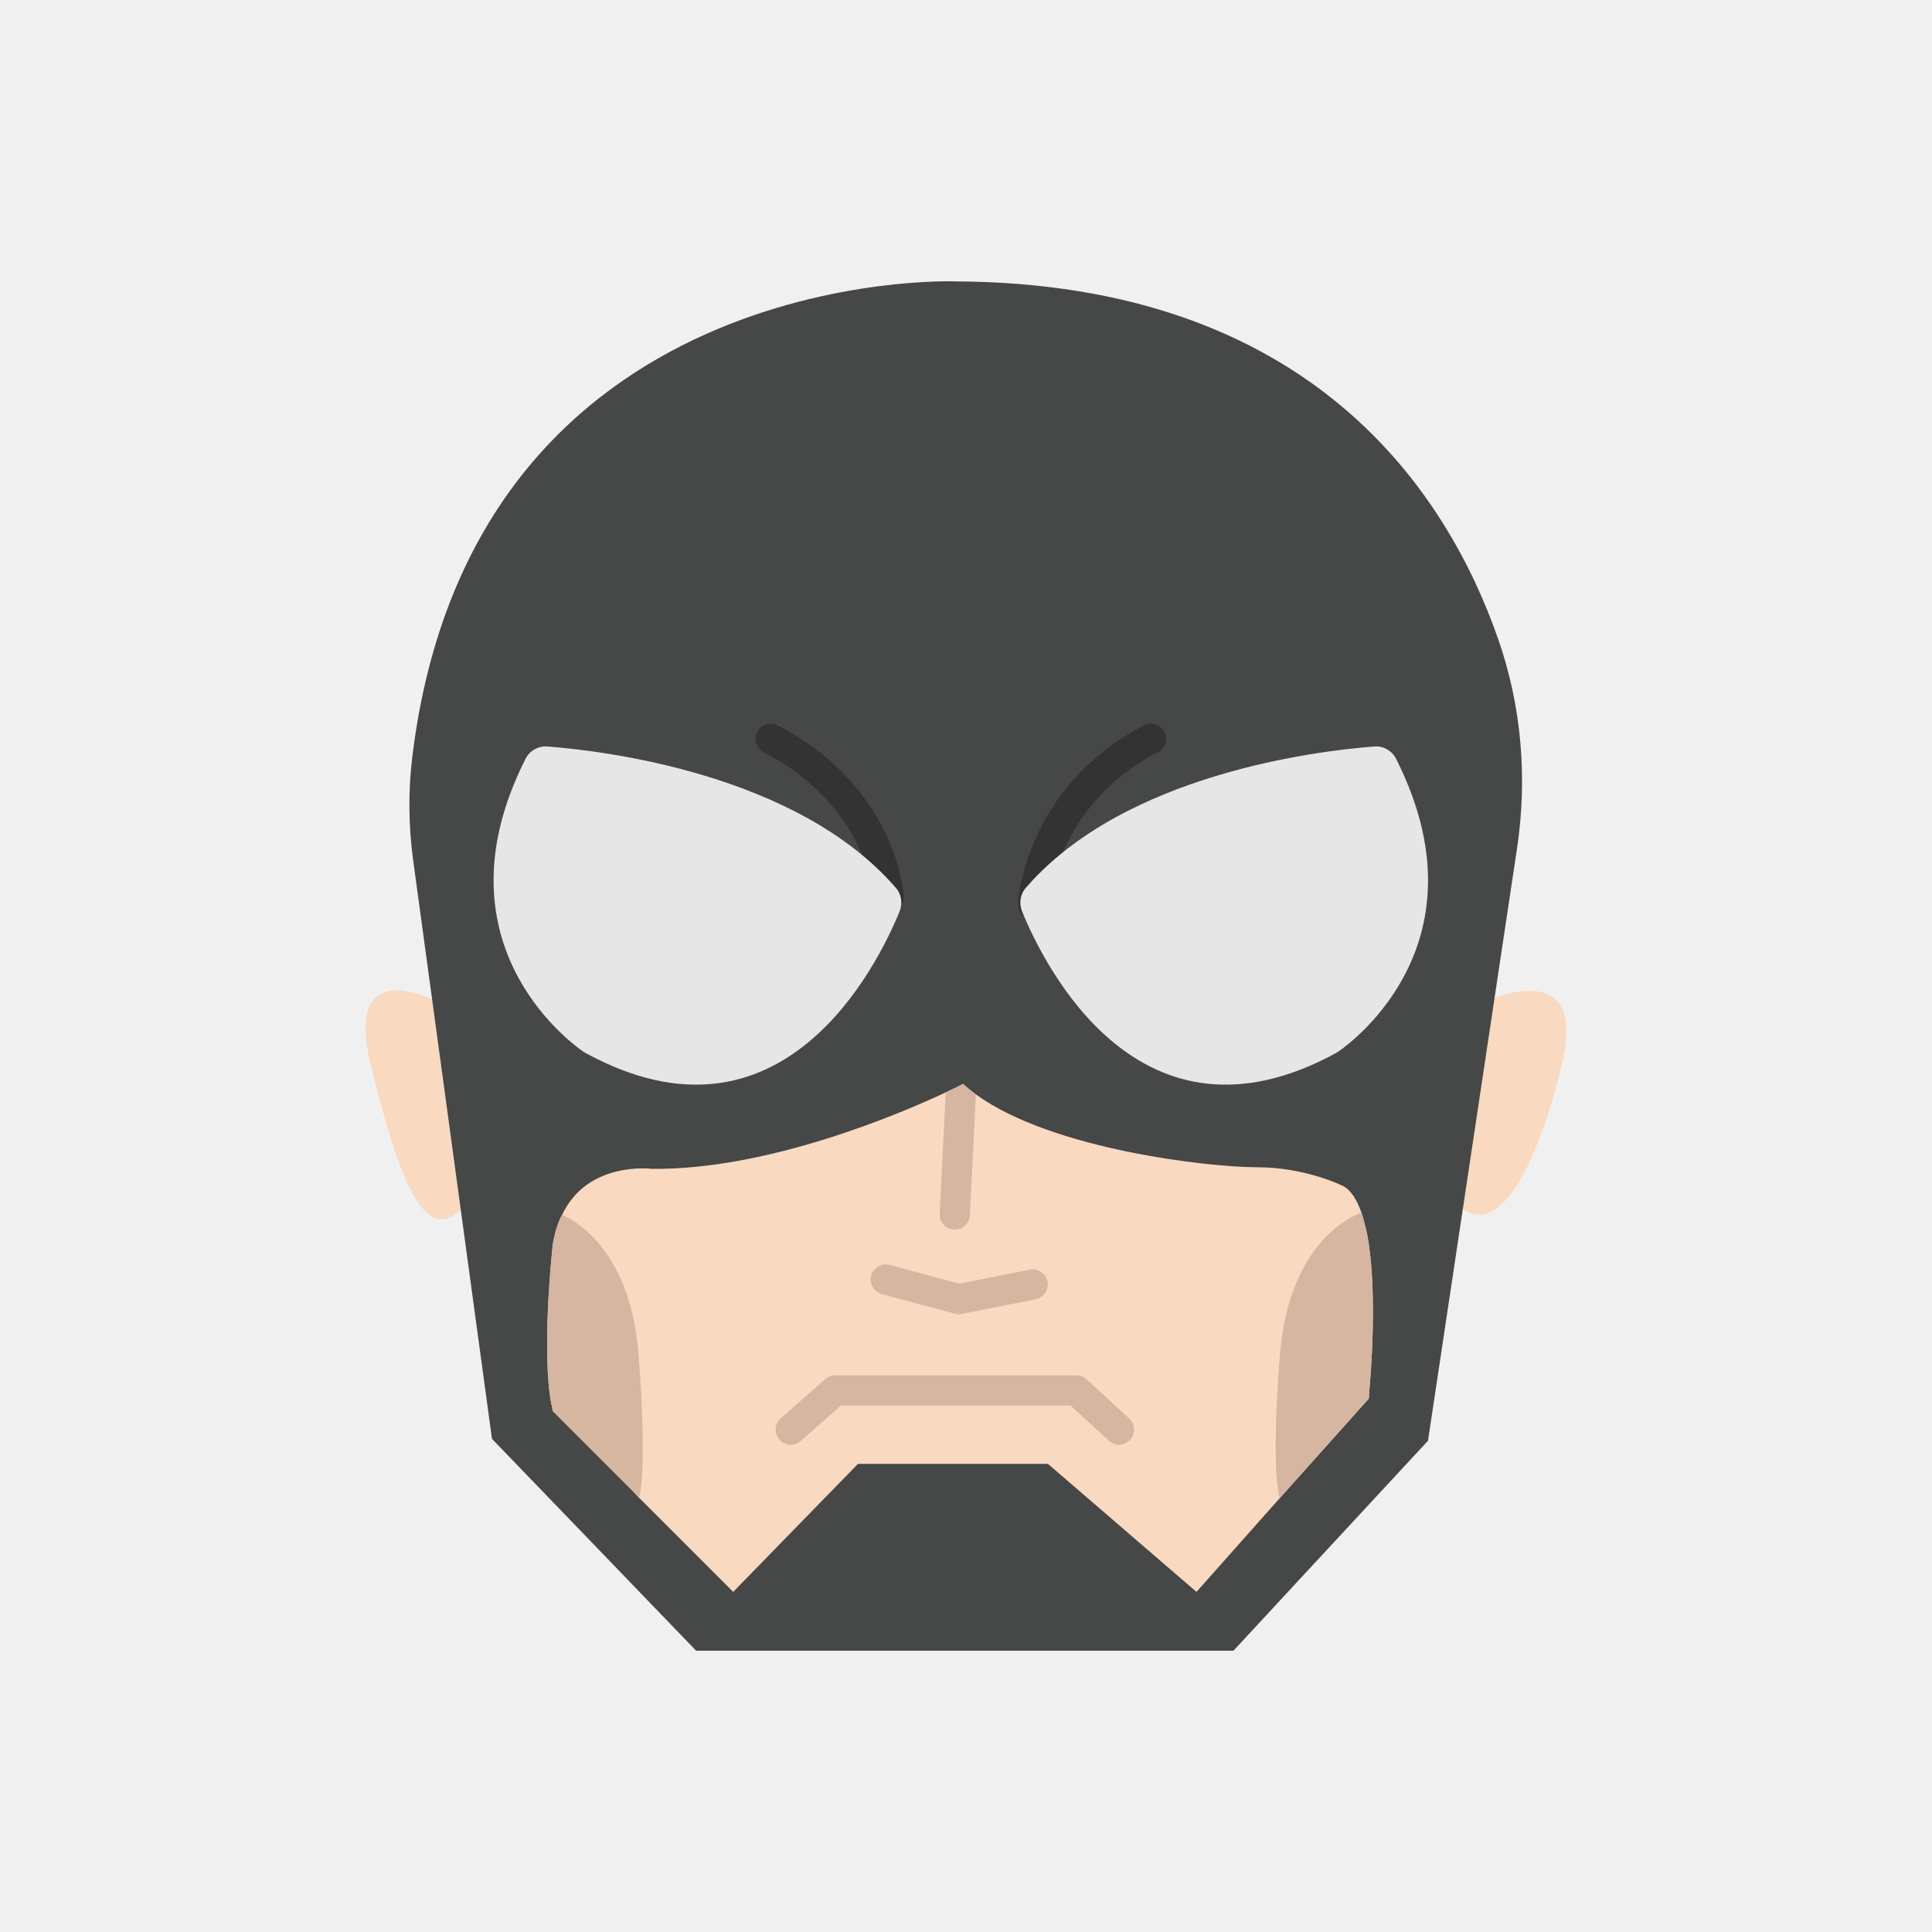
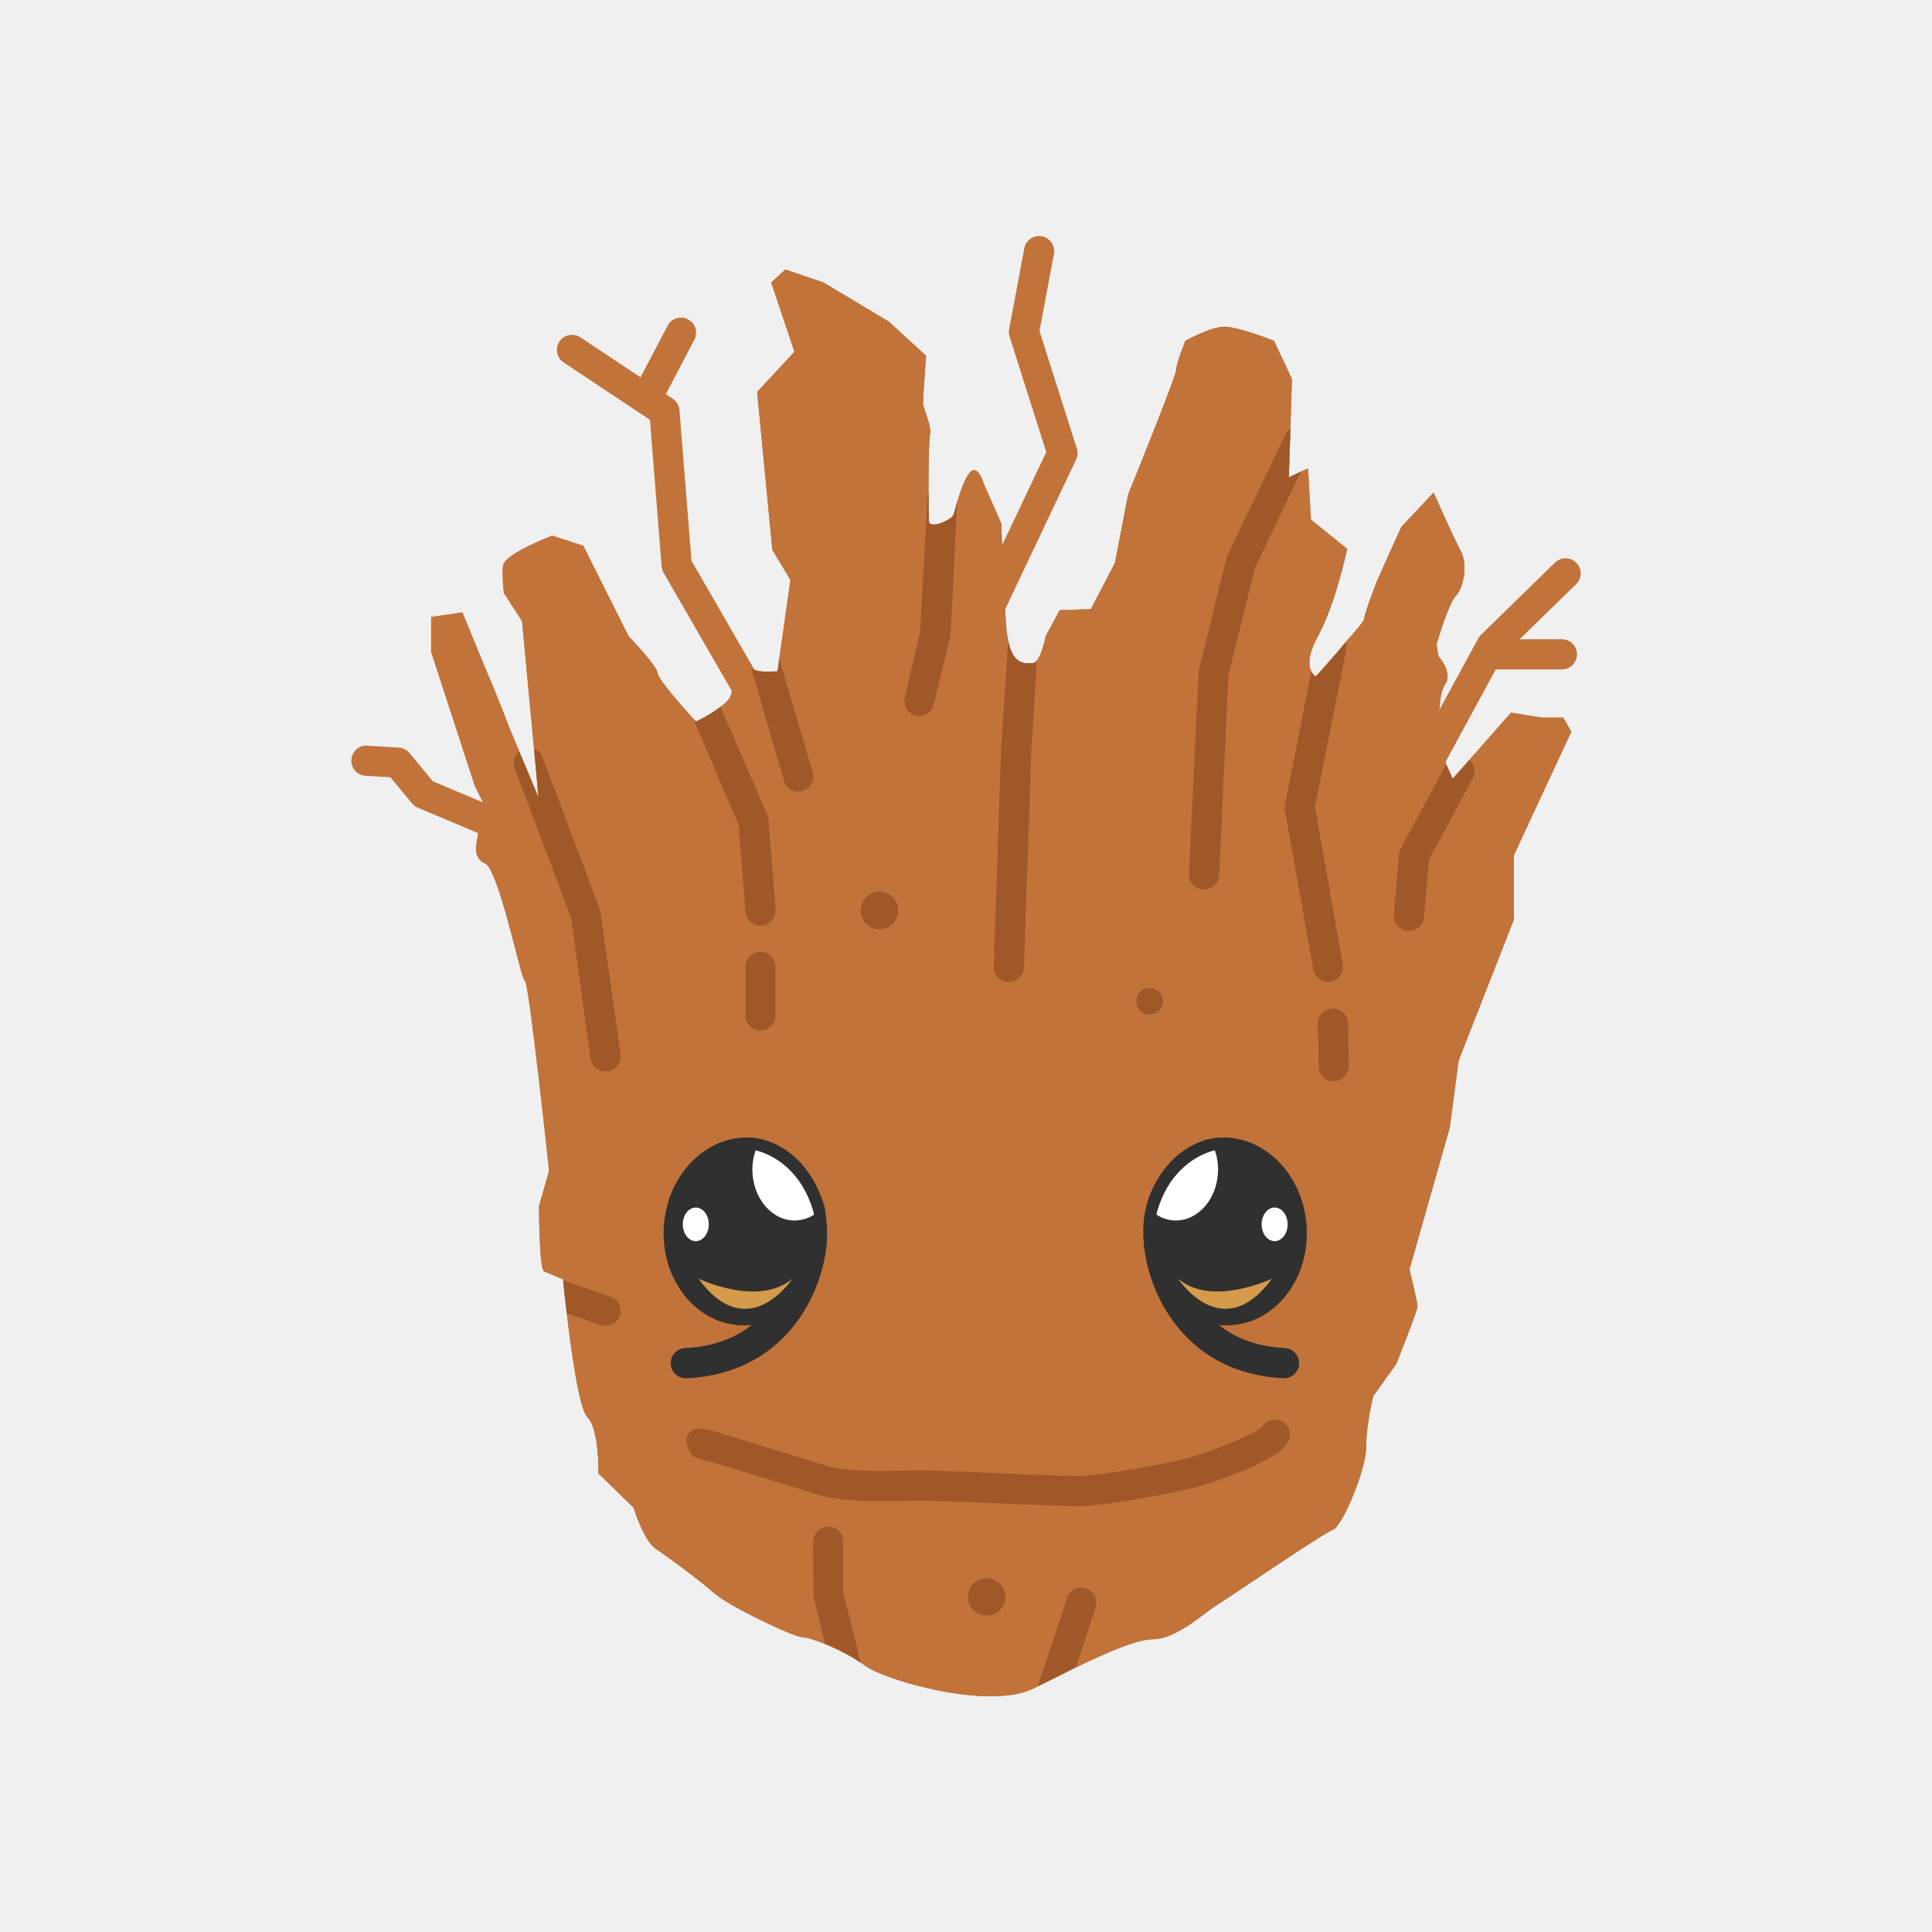
- <svg xmlns="http://www.w3.org/2000/svg" style="enable-background:new 0 0 48 48;" version="1.1" viewBox="0 0 48 48" xml:space="preserve">
-   <g id="Icons">
-     <g>
-       <g>
-         <path d="M10.737,24.835c0,0-2.209-1.139-1.522,1.638s1.302,4.46,2.234,3.589" style="fill:#F9D9C0;" />
-         <path d="M36.965,24.857c0,0,2.521-1.162,1.834,1.616c-0.687,2.777-1.643,4.336-2.575,3.465" style="fill:#F9D9C0;" />
-         <path d="M23.707,6.991c0,0-11.972-0.443-13.464,11.817     c-0.104,0.853-0.093,1.723,0.023,2.574l1.957,14.366l5.072,5.263h13.35l4.833-5.216l2.212-14.716     c0.262-1.742,0.115-3.522-0.463-5.186C35.972,12.277,32.615,7.022,23.707,6.991z" style="fill:#464747;" />
-         <g>
-           <path d="M34.016,34.6v0.01c0,0.09-0.01,0.14-0.01,0.14l-2.21,2.47l-2.07,2.33l-3.69-3.18h-4.72      l-3.1,3.18l-2.34-2.34l-0.15-0.16l-1.99-1.99c-0.03-0.13-0.06-0.28-0.08-0.44c-0.18-1.43,0.08-3.72,0.08-3.72      c0.05-0.28,0.12-0.52,0.23-0.72c0.64-1.35,2.23-1.14,2.23-1.14c2.88,0.03,6.15-1.36,7.3-1.9c0.28-0.13,0.43-0.21,0.43-0.21      c0.1,0.09,0.21,0.18,0.32,0.26c1.9,1.38,5.82,1.81,6.98,1.81c1.23,0,2.15,0.47,2.15,0.47c0.2,0.11,0.34,0.35,0.45,0.66      c0.04,0.13,0.08,0.27,0.11,0.4c0.03,0.12,0.05,0.25,0.07,0.37C34.206,32.24,34.066,34.07,34.016,34.6z" style="fill:#F9D9C0;" />
-           <path d="M34.016,34.6v0.01c0,0.09-0.01,0.14-0.01,0.14l-2.21,2.47c0,0-0.23-0.52,0-3.54      c0.24-3.02,2.03-3.55,2.03-3.55c0.04,0.13,0.08,0.27,0.11,0.4c0.03,0.12,0.05,0.25,0.07,0.37      C34.206,32.24,34.066,34.07,34.016,34.6z" style="fill:#D6B6A1;" />
-           <path d="M15.876,37.21l-0.15-0.16l-1.99-1.99c-0.03-0.13-0.06-0.28-0.08-0.44      c-0.18-1.43,0.08-3.72,0.08-3.72c0.05-0.28,0.12-0.52,0.23-0.72c0.4,0.18,1.71,0.95,1.9,3.5      C16.076,36.45,15.906,37.12,15.876,37.21z" style="fill:#D6B6A1;" />
-         </g>
-         <g>
-           <g>
-             <path d="M23.823,32.652c-0.033,0-0.066-0.004-0.097-0.013l-1.816-0.487       c-0.2-0.054-0.319-0.26-0.265-0.46c0.054-0.198,0.257-0.316,0.46-0.265l1.731,0.465l1.747-0.347       c0.198-0.04,0.4,0.092,0.44,0.295c0.041,0.203-0.092,0.4-0.295,0.441l-1.833,0.363       C23.871,32.65,23.847,32.652,23.823,32.652z" style="fill:#D6B6A1;" />
-           </g>
-           <g>
-             <path d="M27.803,35.893c-0.091,0-0.182-0.033-0.254-0.099l-0.95-0.874h-5.705       l-1.001,0.88c-0.155,0.137-0.392,0.122-0.529-0.035c-0.137-0.155-0.122-0.393,0.034-0.529l1.107-0.973       c0.068-0.06,0.156-0.093,0.247-0.093h5.992c0.094,0,0.185,0.035,0.254,0.099l1.057,0.973       c0.152,0.141,0.162,0.378,0.022,0.53C28.005,35.852,27.904,35.893,27.803,35.893z" style="fill:#D6B6A1;" />
-           </g>
-           <g>
-             <path d="M24.246,27.19l-0.15,3c-0.01,0.2-0.17,0.36-0.37,0.36c-0.01,0-0.01,0-0.02,0       c-0.21-0.01-0.37-0.18-0.36-0.39l0.15-3.02c0.28-0.13,0.43-0.21,0.43-0.21       C24.026,27.02,24.136,27.11,24.246,27.19z" style="fill:#D6B6A1;" />
-           </g>
-         </g>
-         <g>
-           <path d="M22.082,22.645c-0.194,0-0.358-0.15-0.373-0.347      c-0.007-0.093-0.206-2.3-2.734-3.61c-0.184-0.096-0.256-0.321-0.161-0.506      c0.096-0.184,0.322-0.253,0.505-0.16c2.916,1.511,3.129,4.113,3.137,4.223      c0.015,0.206-0.141,0.385-0.347,0.399C22.1,22.645,22.091,22.645,22.082,22.645z" style="fill:#333333;" />
-         </g>
-         <g>
-           <path d="M25.667,22.835c-0.008,0-0.016,0-0.024-0.001      c-0.207-0.013-0.364-0.191-0.351-0.398c0.008-0.118,0.214-2.903,3.131-4.415      c0.185-0.094,0.41-0.024,0.505,0.16c0.095,0.185,0.024,0.41-0.161,0.506      c-2.543,1.318-2.725,3.772-2.727,3.796C26.028,22.682,25.863,22.835,25.667,22.835z" style="fill:#333333;" />
-         </g>
-         <path d="M13.598,18.546c1.367,0.104,6.203,0.668,8.663,3.517     c0.138,0.16,0.168,0.387,0.088,0.583c-0.544,1.331-2.919,6.178-7.798,3.517     c-0.025-0.014-0.048-0.028-0.071-0.044c-0.395-0.276-3.699-2.761-1.424-7.265     C13.157,18.652,13.373,18.529,13.598,18.546z" style="fill:#E6E6E6;" />
-         <path d="M34.145,18.546c-1.367,0.104-6.203,0.668-8.663,3.517     c-0.138,0.16-0.168,0.387-0.088,0.583c0.544,1.331,2.919,6.178,7.797,3.517     c0.025-0.014,0.048-0.028,0.071-0.044c0.395-0.276,3.699-2.761,1.424-7.265     C34.585,18.652,34.369,18.529,34.145,18.546z" style="fill:#E6E6E6;" />
-       </g>
-     </g>
+ <svg xmlns="http://www.w3.org/2000/svg" viewBox="0 0 48 48">
+   <path fill="#c2733a" d="M13.38 19.818l-.702-1.683s-.467-1.192-.514-1.286c-.047-.093-.678-1.636-.678-1.636l-.771.117v.865l1.081 3.333.425.849s-.35.262-.35.374c0 .112-.173.55.176.7.349.149.898 2.896.998 2.92.1.025.599 4.72.599 4.72l-.25.873s0 1.573.125 1.623c.125.05.475.2.475.2s.3 3.126.599 3.42c.3.296.274 1.399.274 1.399l.874.849s.25.824.55 1.023c.3.2 1.048.75 1.448 1.1.4.349 1.997 1.098 2.197 1.098s1.059.324 1.548.699c.49.374 3.096 1.123 4.195.574 1.098-.55 2.397-1.223 2.97-1.223.575 0 1.3-.674 1.549-.824.25-.15 2.696-1.823 2.921-1.898.225-.075.824-1.473.824-2.047 0-.575.175-1.274.175-1.274l.574-.799s.524-1.323.524-1.423-.2-.924-.2-.924l1-3.52.224-1.673 1.373-3.496V21.25l1.424-3.07-.2-.35h-.524l-.775-.125-1.448 1.648-.3-.674s-.124-1.324.1-1.648c.225-.325-.15-.724-.15-.724l-.05-.3s.3-1.024.475-1.198c.175-.175.325-.75.125-1.124-.2-.374-.674-1.448-.674-1.448l-.799.849s-.524 1.148-.624 1.398c-.1.25-.3.799-.3.899 0 .1-1.198 1.423-1.198 1.423s-.4-.175.05-.999c.45-.824.724-2.172.724-2.172l-.9-.724-.074-1.273-.474.224.074-2.446-.44-.95s-.883-.349-1.232-.349c-.35 0-.974.35-.974.35s-.224.568-.225.724c0 .155-1.198 3.096-1.198 3.096l-.325 1.698-.6 1.148-.773.025-.35.65s-.125.674-.324.674-.575.074-.65-.874c-.074-.95-.128-2.597-.128-2.597s-.42-.949-.446-1.024c-.025-.075-.175-.5-.374-.2-.2.3-.325.924-.375 1.024-.05.1-.574.35-.599.15-.025-.2-.025-1.997.025-2.172.05-.175-.175-.674-.175-.774s.075-1.174.075-1.174l-.924-.849-1.623-.973-.948-.325-.35.325.574 1.722-.924.999.375 3.92.45.75-.317 2.271s-.433.025-.533-.025c-.1-.05-.35-.025-.424.075-.075.1-.125.225-.2.525-.075.3-.874.674-.874.674s-.924-1-.948-1.199c-.026-.2-.725-.924-.725-.924l-1.123-2.247-.774-.25s-1.199.45-1.224.75c-.025.3.025.674.025.674l.45.699.41 4.385z" />
+   <path fill="#c2733a" d="M39.04 18.178l-1.43 3.07v1.6l-1.37 3.5-.22 1.67-1 3.52s.2.82.2.92-.53 1.43-.53 1.43l-.57.8s-.18.69-.18 1.27c0 .57-.6 1.97-.82 2.05-.23.07-2.67 1.74-2.92 1.89-.25.15-.98.83-1.55.83-.4 0-1.13.32-1.92.7h-.01c-.31.16-.63.32-.94.47-.03.02-.07.03-.1.05-1.1.55-3.71-.2-4.2-.57-.03-.02-.06-.05-.1-.07-.04-.03-.08-.05-.12-.08a5.29 5.29 0 0 0-.75-.38h-.01c-.26-.11-.47-.17-.56-.17-.2 0-1.8-.75-2.2-1.1-.4-.35-1.15-.9-1.45-1.1-.3-.2-.55-1.02-.55-1.02l-.87-.85s.02-1.11-.28-1.4c-.2-.2-.4-1.63-.51-2.58-.05-.41-.08-.73-.09-.82v-.02l-.47-.2c-.13-.05-.13-1.62-.13-1.62l.25-.88s-.5-4.69-.6-4.72c-.1-.02-.64-2.77-.99-2.92-.35-.15-.18-.58-.18-.7 0-.11.35-.37.35-.37l-.42-.85-1.09-3.33v-.87l.78-.11s.63 1.54.67 1.63c.05.09.52 1.29.52 1.29l.22.53.48 1.15-.11-1.21-.3-3.18-.45-.69s-.05-.38-.02-.68c.02-.3 1.22-.75 1.22-.75l.77.25 1.13 2.25s.7.72.72.92c.02.16.64.85.87 1.11l.01.01c.04.05.07.08.07.08s.35-.16.61-.37c.13-.09.24-.2.26-.3.08-.3.13-.43.2-.53.06-.07.2-.1.31-.1.05 0 .09.01.12.03.1.05.53.02.53.02l.04-.31v-.01l.28-1.95-.45-.75-.38-3.92.93-1-.58-1.72.35-.32.95.32 1.62.97.93.85s-.08 1.08-.08 1.18.23.6.18.77c-.03.11-.04.86-.04 1.45 0 .35 0 .64.01.72.03.2.55-.05.6-.15.02-.04.06-.18.1-.34l.01-.02c.07-.22.15-.49.27-.66.2-.3.35.12.37.2l.45 1.02s.05 1.65.12 2.6c.01.12.03.21.05.3v.01c.12.62.43.56.6.56.04 0 .08-.03.11-.07.14-.17.22-.6.22-.6l.35-.65.77-.02.6-1.15.33-1.7s1.19-2.94 1.19-3.1c0-.15.23-.72.23-.72s.62-.35.97-.35 1.23.35 1.23.35l.45.95-.04 1.24-.04 1.2.3-.14.18-.08.07 1.27.9.73s-.28 1.35-.73 2.17c-.25.47-.23.73-.16.87.04.1.11.13.11.13s.41-.45.74-.85v-.01c.26-.28.46-.53.46-.57 0-.09.2-.64.3-.89s.63-1.4.63-1.4l.8-.85s.47 1.07.67 1.45c.2.37.05.95-.12 1.12-.18.18-.48 1.2-.48 1.2l.05.3s.38.4.15.72c-.22.33-.1 1.65-.1 1.65l.14.3v.01l.16.36.42-.47 1.03-1.17.77.12h.53l.2.35z" />
+   <circle cx="21.852" cy="22.623" r=".457" fill="#303030" />
+   <circle cx="24.513" cy="39.675" r=".457" fill="#303030" />
+   <circle cx="28.562" cy="24.876" r=".323" fill="#303030" />
+   <path fill="#a05828" d="M26.832 37.42c-.395 0-1.353-.04-2.54-.09a97.946 97.946 0 0 0-1.176-.046c-.171-.007-.386-.001-.624.004-.709.013-1.591.03-2.184-.157-.669-.211-1.34-.414-2.01-.618l-.624-.19c-.13-.04-.273-.052-.397-.113-.108-.054-.153-.172-.194-.28-.029-.072-.046-.154-.017-.23.136-.357.597-.163.848-.087l1.057.322c.521.16 1.043.318 1.563.482.476.149 1.324.133 1.943.12.253-.004.481-.01.66-.003.217.006.667.025 1.187.047.991.042 2.35.109 2.602.087.351-.017 2.058-.278 2.73-.483.695-.213 1.51-.573 1.689-.72a.375.375 0 0 1 .697.257c-.113.515-1.688 1.033-2.168 1.18-.71.217-2.466.493-2.912.516a4.165 4.165 0 0 1-.13.002z" />
+   <path fill="#d59b4a" d="M29.08 31.362s1.717.458 2.812 0c0 0-.517 2.21-1.931 1.315-1.414-.897-.88-1.315-.88-1.315z" />
+   <ellipse cx="31.711" cy="30.359" fill="#fff" rx=".482" ry=".737" />
+   <path fill="#fff" d="M30.437 28.498s-1.664-.065-1.81 1.343c-.145 1.407.826 1.197 1.392.614.566-.582.613-1.726.418-1.957z" />
+   <path fill="#303030" d="M28.408 30.734c.089 1.287 1.068 2.268 2.187 2.19 1.12-.076 1.956-1.182 1.867-2.469-.088-1.287-1.067-2.267-2.187-2.19l-.033.002c-.012.002-.064.006-.144.022a.289.289 0 0 0-.044.01c-.01-.016-.209.06-.229.068-.1.038-.197.084-.29.138-.247.145-.46.346-.63.576a2.498 2.498 0 0 0-.497 1.653zm3.26.102c-.178 0-.323-.187-.323-.418s.145-.417.323-.417.323.187.323.417-.145.418-.323.418zm-2.4.93c.835.722 2.335 0 2.335 0-1.234 1.69-2.336 0-2.336 0zm-.535-1.587l.02-.096c.344-1.155 1.169-1.441 1.43-1.504.05.146.08.304.08.472 0 .703-.472 1.272-1.054 1.272a.9.9 0 0 1-.476-.144z" />
+   <path fill="#303030" d="M31.918 34.243h-.019c-2.624-.127-3.466-2.366-3.49-3.509-.005-.206.26-.332.466-.337.23.023.378.158.385.365 0 .04.015.417.169.879.042.127-.321.08-.255.216s.563.453.658.586c.385.533 1.028.998 2.103 1.05a.376.376 0 0 1-.017.75z" />
+   <path fill="#d59b4a" d="M18.995 32.677c-1.414.896-1.932-1.315-1.932-1.315 1.095.458 2.812 0 2.812 0s.534.418-.88 1.315z" />
+   <ellipse cx="17.244" cy="30.359" fill="#fff" rx=".482" ry=".737" />
+   <path fill="#fff" d="M18.936 30.455c.567.583 1.537.793 1.391-.614-.145-1.408-1.809-1.343-1.809-1.343-.195.23-.148 1.375.418 1.957z" />
+   <path fill="#303030" d="M20.484 29.978a1 1 0 0 0-.028-.096 3.454 3.454 0 0 0-.162-.394 2.55 2.55 0 0 0-.39-.585 1.987 1.987 0 0 0-.805-.547c-.018-.006-.19-.07-.198-.057a.289.289 0 0 0-.043-.01c-.08-.016-.133-.02-.144-.022l-.034-.002c-1.12-.077-2.098.903-2.187 2.19-.088 1.287.748 2.393 1.867 2.47 1.12.077 2.099-.904 2.187-2.191a2.481 2.481 0 0 0-.015-.401c-.011-.12-.02-.239-.048-.355zm-3.52.44c0-.23.145-.417.323-.417s.323.187.323.417-.144.418-.323.418-.323-.187-.323-.418zm.388 1.349s1.5.721 2.336 0c0 0-1.101 1.69-2.336 0zm2.394-1.444c-.582 0-1.054-.57-1.054-1.272 0-.168.031-.326.081-.472.26.063 1.085.349 1.43 1.504l.02.096a.9.9 0 0 1-.477.144z" />
+   <path fill="#303030" d="M16.664 33.885a.376.376 0 0 1 .356-.392c1.075-.052 1.718-.517 2.103-1.05.096-.133.592-.45.658-.586.067-.135-.297-.089-.254-.216.153-.462.168-.839.169-.879.006-.207.155-.342.384-.365.207.005.472.13.467.337-.025 1.143-.867 3.382-3.49 3.509h-.02a.375.375 0 0 1-.373-.358z" />
+   <g fill="#c2733a">
+     <path d="M38.804 15.882h-1.05l1.405-1.368a.375.375 0 1 0-.524-.537l-1.842 1.796a.38.38 0 0 0-.068.09l-1.21 2.228-.669 1.235a.374.374 0 1 0 .66.357l.669-1.234.986-1.817h1.643a.375.375 0 0 0 0-.75zM12.894 20.312l-2.139-.901-.58-.702a.374.374 0 0 0-.267-.135l-.782-.047c-.2-.025-.384.144-.397.352a.375.375 0 0 0 .352.396l.62.037.535.648a.383.383 0 0 0 .143.106l2.224.938a.375.375 0 0 0 .291-.691zM17.18 13.931l-.299-3.742a.376.376 0 0 0-.166-.282l-.173-.115.72-1.37a.376.376 0 0 0-.664-.35l-.685 1.302-1.494-.994a.377.377 0 0 0-.52.105.376.376 0 0 0 .105.52l2.144 1.426.29 3.645c.006.054.022.11.05.157l1.92 3.327a.375.375 0 1 0 .65-.375l-1.878-3.254zM26.187 6.301a.375.375 0 0 0-.737-.138l-.378 2.015a.377.377 0 0 0 .01.183l.912 2.869-1.953 4.124a.375.375 0 1 0 .678.32l2.016-4.256a.373.373 0 0 0 .019-.274l-.928-2.92.36-1.923z" />
+   </g>
+   <g fill="#a05828">
+     <path d="M21.3 40.968v-.02l-.35-1.38v-1.26c0-.21-.17-.38-.37-.38a.38.38 0 0 0-.38.38l.01 1.35.29 1.19h.01c.24.1.51.23.75.38.04.03.08.05.12.08l-.08-.32v-.02zM26.98 39.468c-.2-.07-.41.04-.47.24l-.73 2.19c.31-.15.63-.31.94-.47h.01l.49-1.49a.37.37 0 0 0-.24-.47zM15.16 32.208l-1.17-.4c.01.09.04.41.09.82l.84.29a.38.38 0 0 0 .48-.23c.07-.2-.04-.41-.24-.48z" />
+   </g>
+   <circle cx="21.852" cy="22.623" r=".457" fill="#a05828" />
+   <circle cx="24.513" cy="39.675" r=".457" fill="#a05828" />
+   <circle cx="28.562" cy="24.876" r=".323" fill="#a05828" />
+   <g>
+     <path fill="#a05828" d="M15.42 26.198c.02.2-.12.39-.32.42h-.06c-.18 0-.34-.13-.37-.32l-.48-3.49-1.4-3.71a.371.371 0 0 1 .11-.43l.48 1.15-.11-1.21c.1.04.18.11.21.21l1.43 3.79.51 3.59zM19.27 22.598c.01.2-.14.38-.35.4h-.03c-.19 0-.35-.15-.37-.35l-.17-2.15-1.13-2.65c.04.05.07.08.07.08s.35-.16.61-.37l1.14 2.63c.03.05.05.11.05.16l.18 2.25zM20.2 19.218c.04.21-.09.4-.29.44-.03.01-.05.01-.07.01-.18 0-.34-.12-.37-.3l-.8-2.74c.05 0 .09.01.12.03.1.05.53.02.53.02l.04-.31.84 2.85zM23.78 12.468l-.16 3.23c0 .04-.01.07-.01.11l-.41 1.69c-.04.17-.19.29-.36.29-.03 0-.06 0-.09-.01a.37.37 0 0 1-.27-.45l.38-1.64.18-3.29c0-.05.01-.11.03-.16 0 .35 0 .64.01.72.03.2.55-.05.6-.15.02-.04.06-.18.1-.34zM18.893 25.603a.375.375 0 0 1-.375-.375v-1.205a.375.375 0 0 1 .75 0v1.205a.375.375 0 0 1-.375.375zM25.76 16.408l-.14 2.31-.18 5.32c-.01.2-.18.36-.38.36h-.01a.372.372 0 0 1-.36-.39l.18-5.38.18-2.71c.12.62.43.56.6.56.04 0 .08-.03.11-.07zM32.32 11.718l-1.14 2.39-.66 2.66-.23 4.98c-.01.2-.18.35-.38.35h-.01a.372.372 0 0 1-.36-.39l.24-5.04.69-2.79.03-.09 1.44-3c.03-.05.07-.1.12-.13l-.04 1.2.3-.14zM32.67 20.048l.69 3.91c.04.2-.1.4-.3.43-.02.01-.04.01-.07.01-.17 0-.33-.13-.36-.31l-.71-3.97a.205.205 0 0 1 0-.11l.66-3.33c.04.1.11.13.11.13s.41-.45.74-.85c.02.06.03.12.02.18l-.78 3.91zM33.135 26.865a.375.375 0 0 1-.375-.368l-.019-1.058a.375.375 0 0 1 .369-.382h.006c.204 0 .372.164.375.368l.019 1.058a.376.376 0 0 1-.37.382h-.005zM36.59 19.338l-1.09 2.02-.12 1.43c-.02.19-.18.34-.37.34h-.04a.38.38 0 0 1-.34-.41l.13-1.51c.01-.05.02-.1.05-.14l1.12-2.08.16.36.42-.47c.13.12.16.31.08.46z" />
  </g>
</svg>
